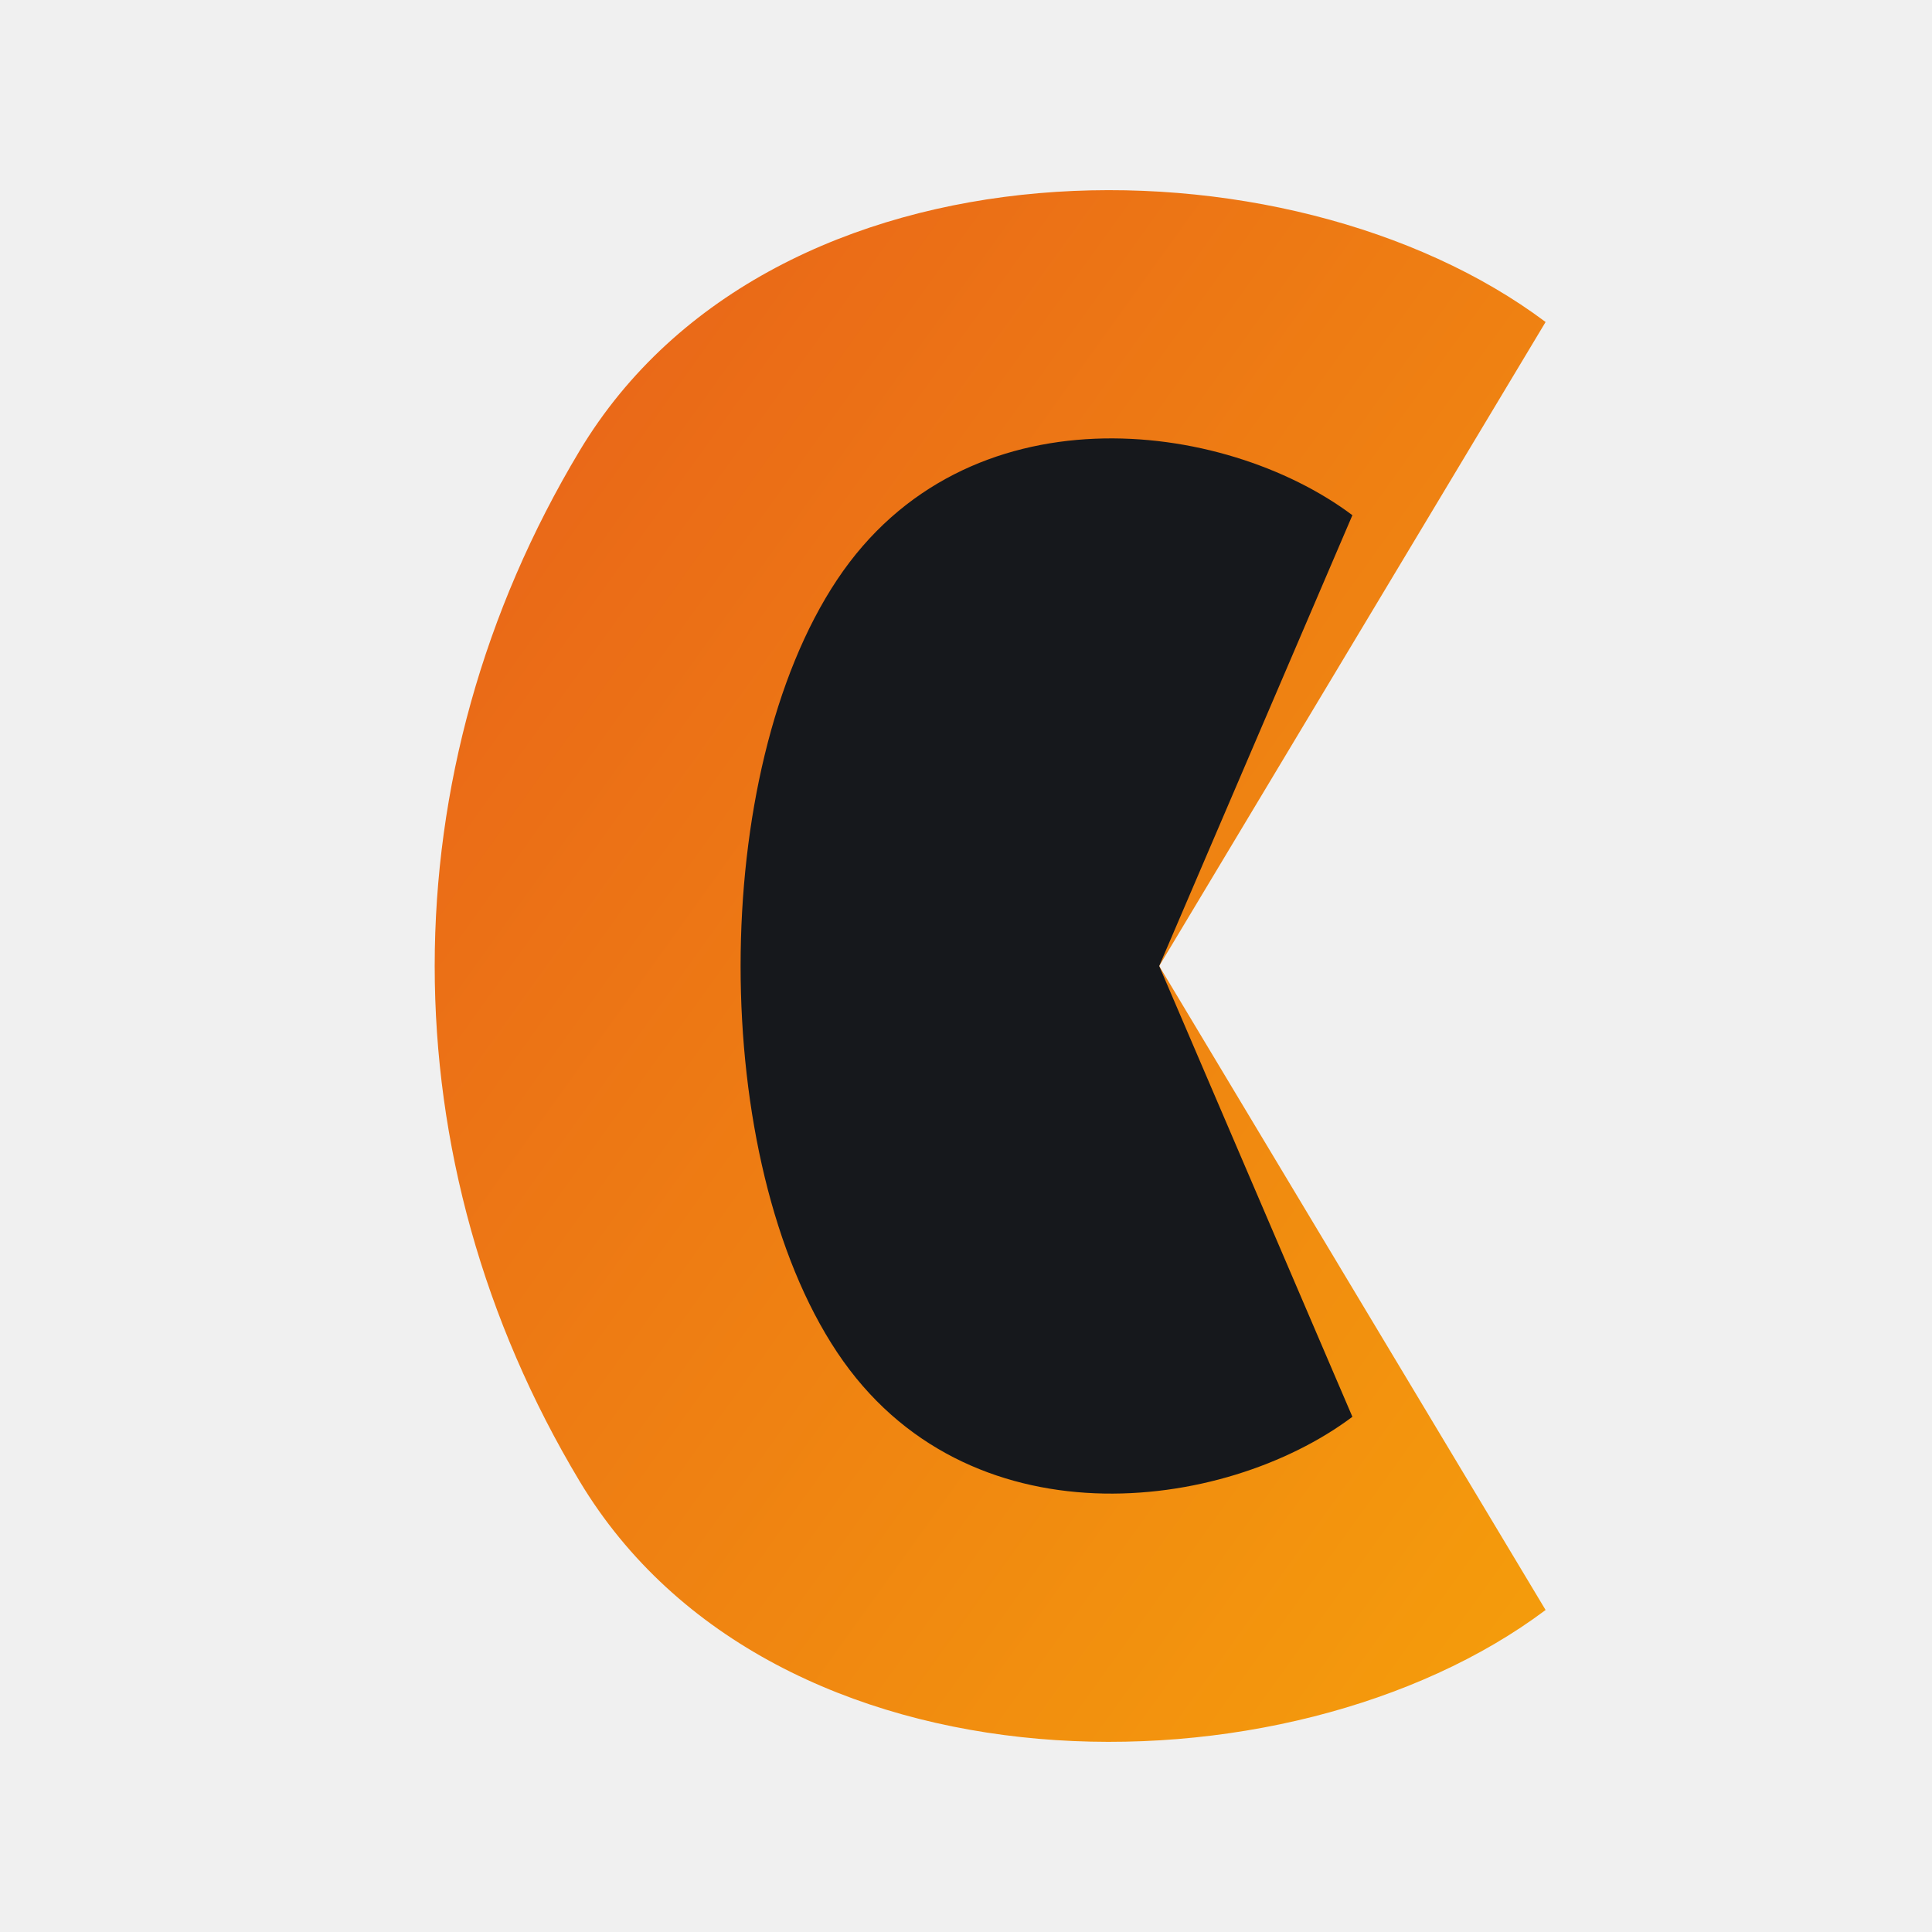
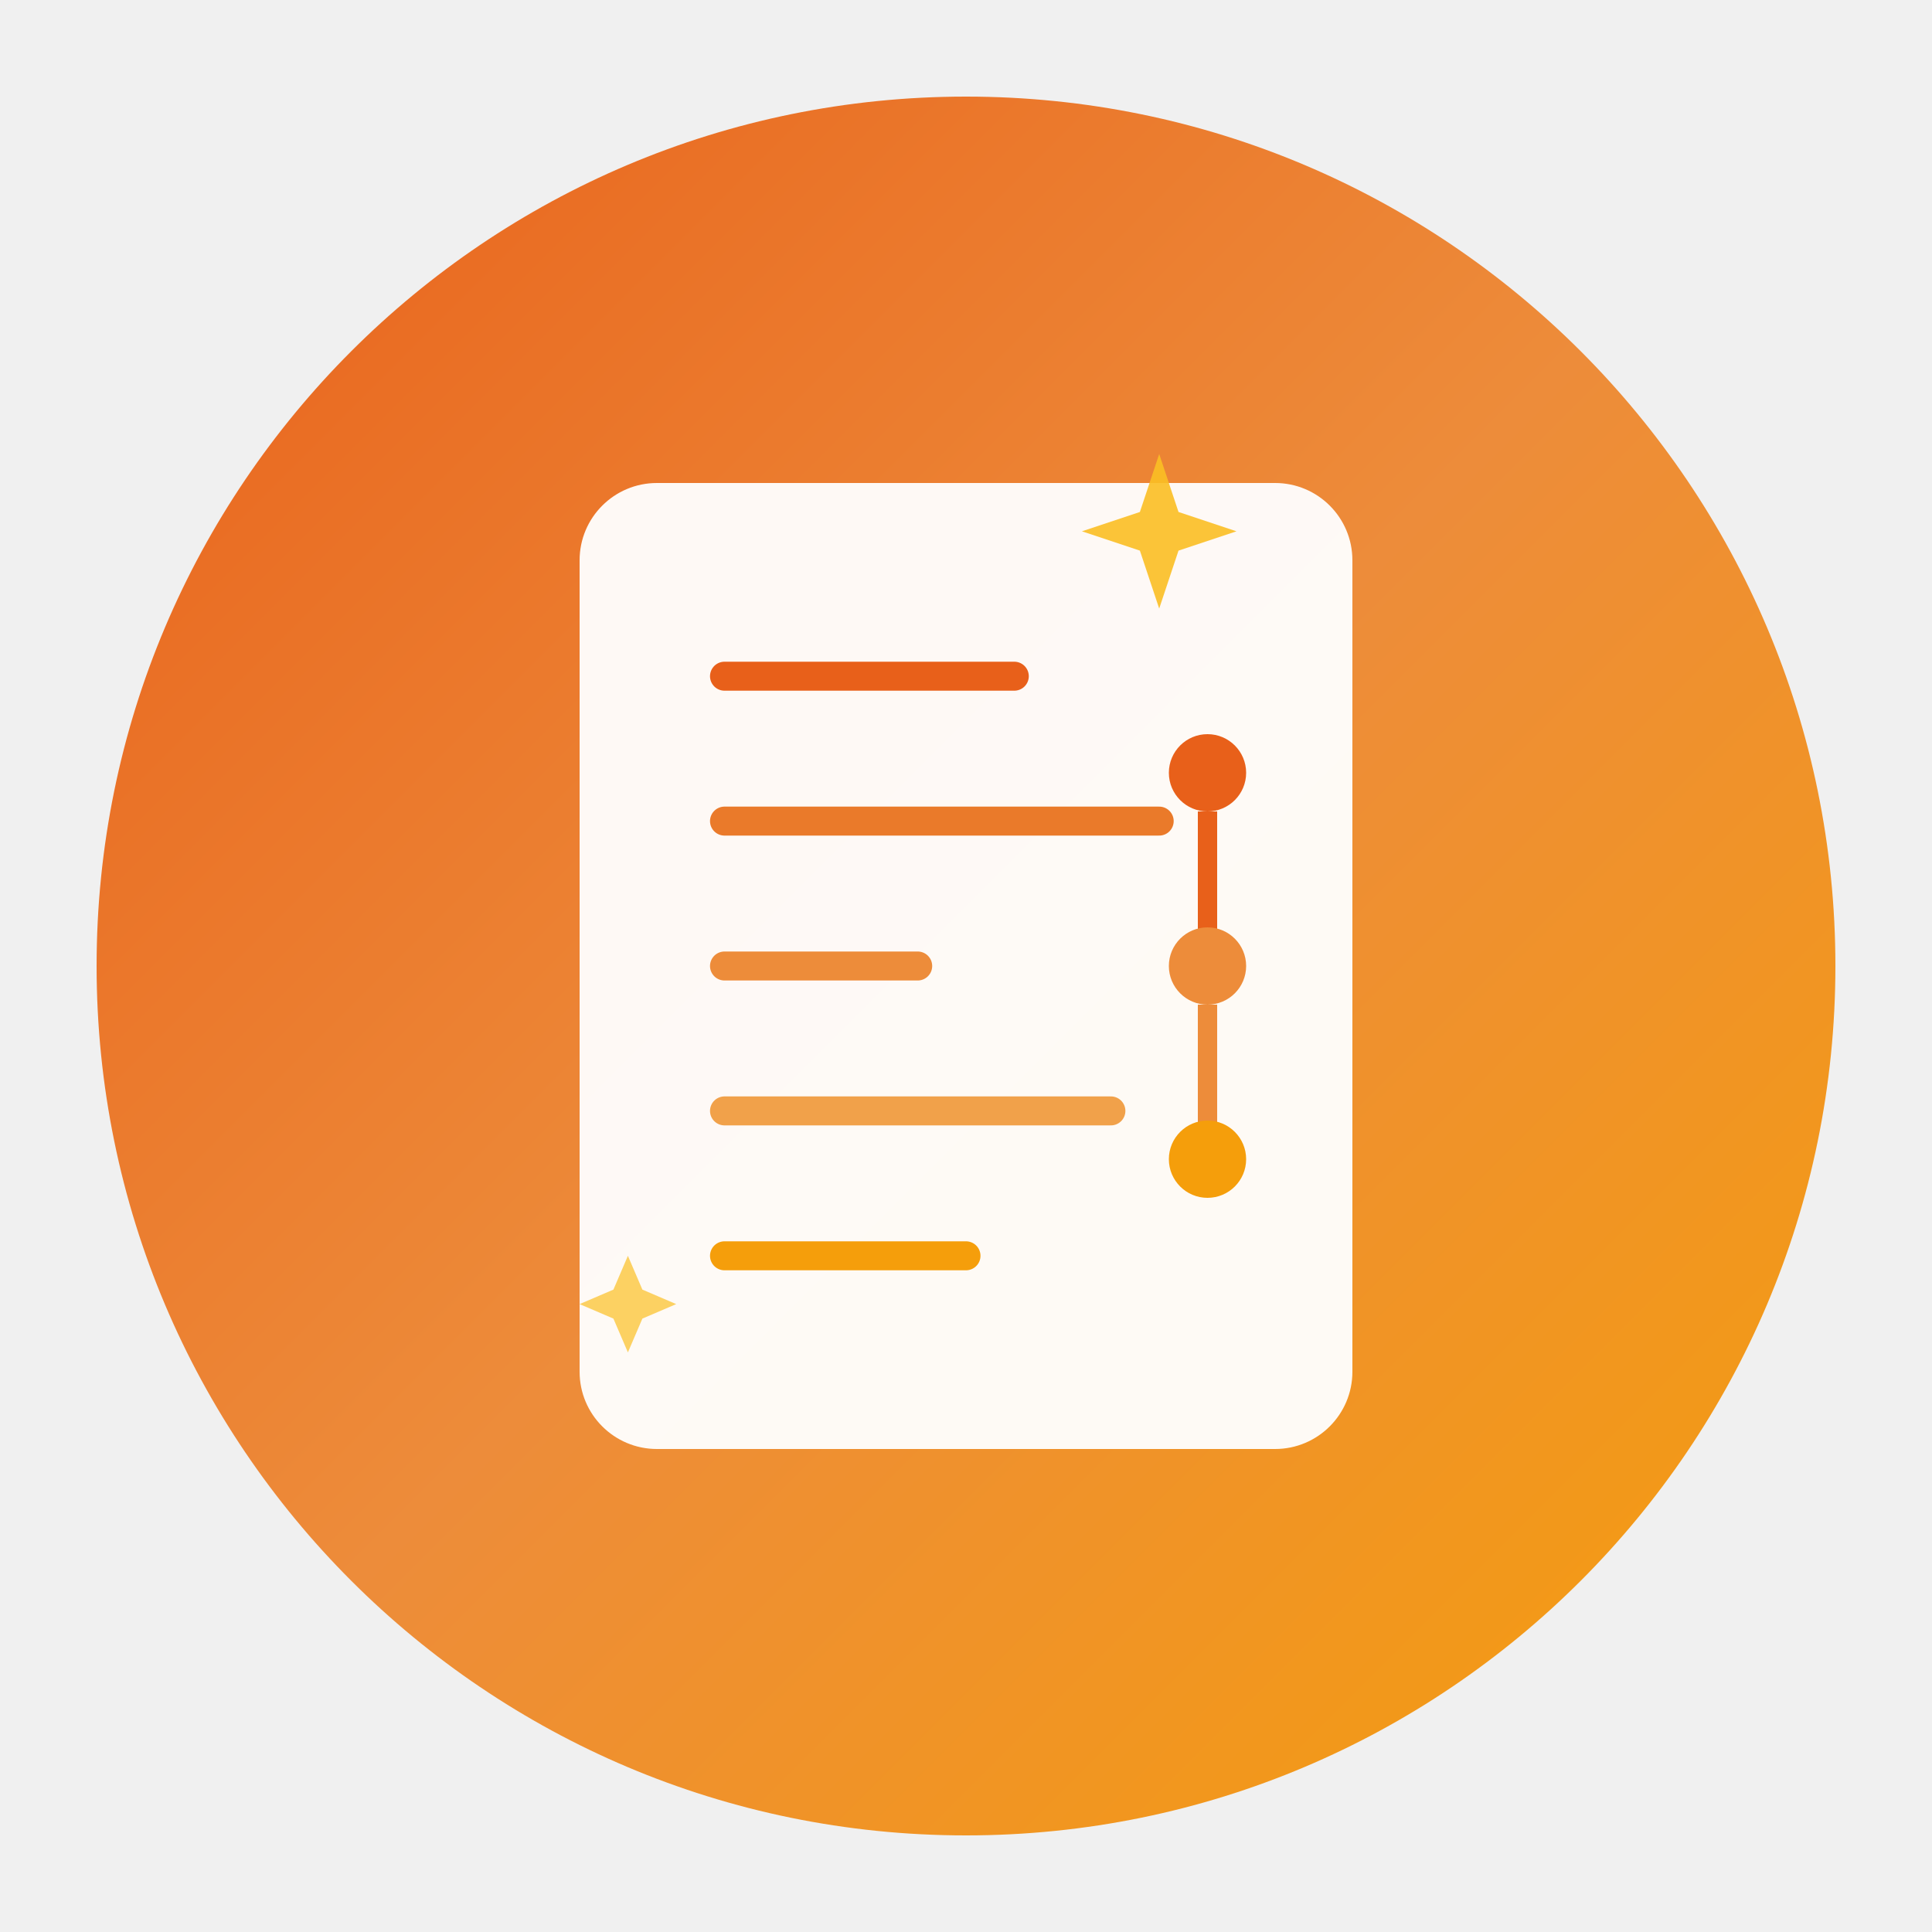
- <svg xmlns="http://www.w3.org/2000/svg" viewBox="2 1 22 30" width="32" height="32">
+ <svg xmlns="http://www.w3.org/2000/svg" width="200" height="200" viewBox="0 0 200 200" fill="none">
+   <circle cx="100" cy="100" r="90" fill="url(#gradient1)" />
+   <rect x="60" y="50" width="80" height="100" rx="8" fill="white" opacity="0.95" />
+   <line x1="75" y1="70" x2="105" y2="70" stroke="#e8601a" stroke-width="3" stroke-linecap="round" />
+   <line x1="75" y1="85" x2="120" y2="85" stroke="#ea7a2a" stroke-width="3" stroke-linecap="round" />
+   <line x1="75" y1="100" x2="95" y2="100" stroke="#ed8c3a" stroke-width="3" stroke-linecap="round" />
+   <line x1="75" y1="115" x2="115" y2="115" stroke="#f1a14a" stroke-width="3" stroke-linecap="round" />
+   <line x1="75" y1="130" x2="100" y2="130" stroke="#f59e0b" stroke-width="3" stroke-linecap="round" />
+   <g transform="translate(120, 55)">
+     <path d="M0,-8 L2,-2 L8,0 L2,2 L0,8 L-2,2 L-8,0 L-2,-2 Z" fill="#fbbf24" opacity="0.9" />
+   </g>
+   <g transform="translate(65, 135)">
+     <path d="M0,-5 L1.5,-1.5 L5,0 L1.5,1.5 L0,5 L-1.5,1.5 L-5,0 L-1.5,-1.5 Z" fill="#fbbf24" opacity="0.7" />
+   </g>
+   <g transform="translate(125, 80)">
+     <circle cx="0" cy="0" r="4" fill="#e8601a" />
+     <line x1="0" y1="4" x2="0" y2="20" stroke="#e8601a" stroke-width="2" />
+     <circle cx="0" cy="20" r="4" fill="#ed8c3a" />
+     <line x1="0" y1="24" x2="0" y2="40" stroke="#ed8c3a" stroke-width="2" />
+     <circle cx="0" cy="40" r="4" fill="#f59e0b" />
+   </g>
  <defs>
-     <linearGradient id="brandGrad" x1="0%" y1="0%" x2="100%" y2="100%">
+     <linearGradient id="gradient1" x1="0%" y1="0%" x2="100%" y2="100%">
      <stop offset="0%" stop-color="#e8601a" />
+       <stop offset="50%" stop-color="#ed8c3a" />
      <stop offset="100%" stop-color="#f59e0b" />
    </linearGradient>
  </defs>
-   <path d="     M 22 6     C 18 3, 10 3, 7 8     C 4 13, 4 19, 7 24     C 10 29, 18 29, 22 26     L 16 16     Z   " fill="url(#brandGrad)" />
-   <path d="     M 19 9     C 17 7.5, 13 7, 11 10     C 9 13, 9 19, 11 22     C 13 25, 17 24.5, 19 23     L 16 16     Z   " fill="#16181c" />
</svg>
